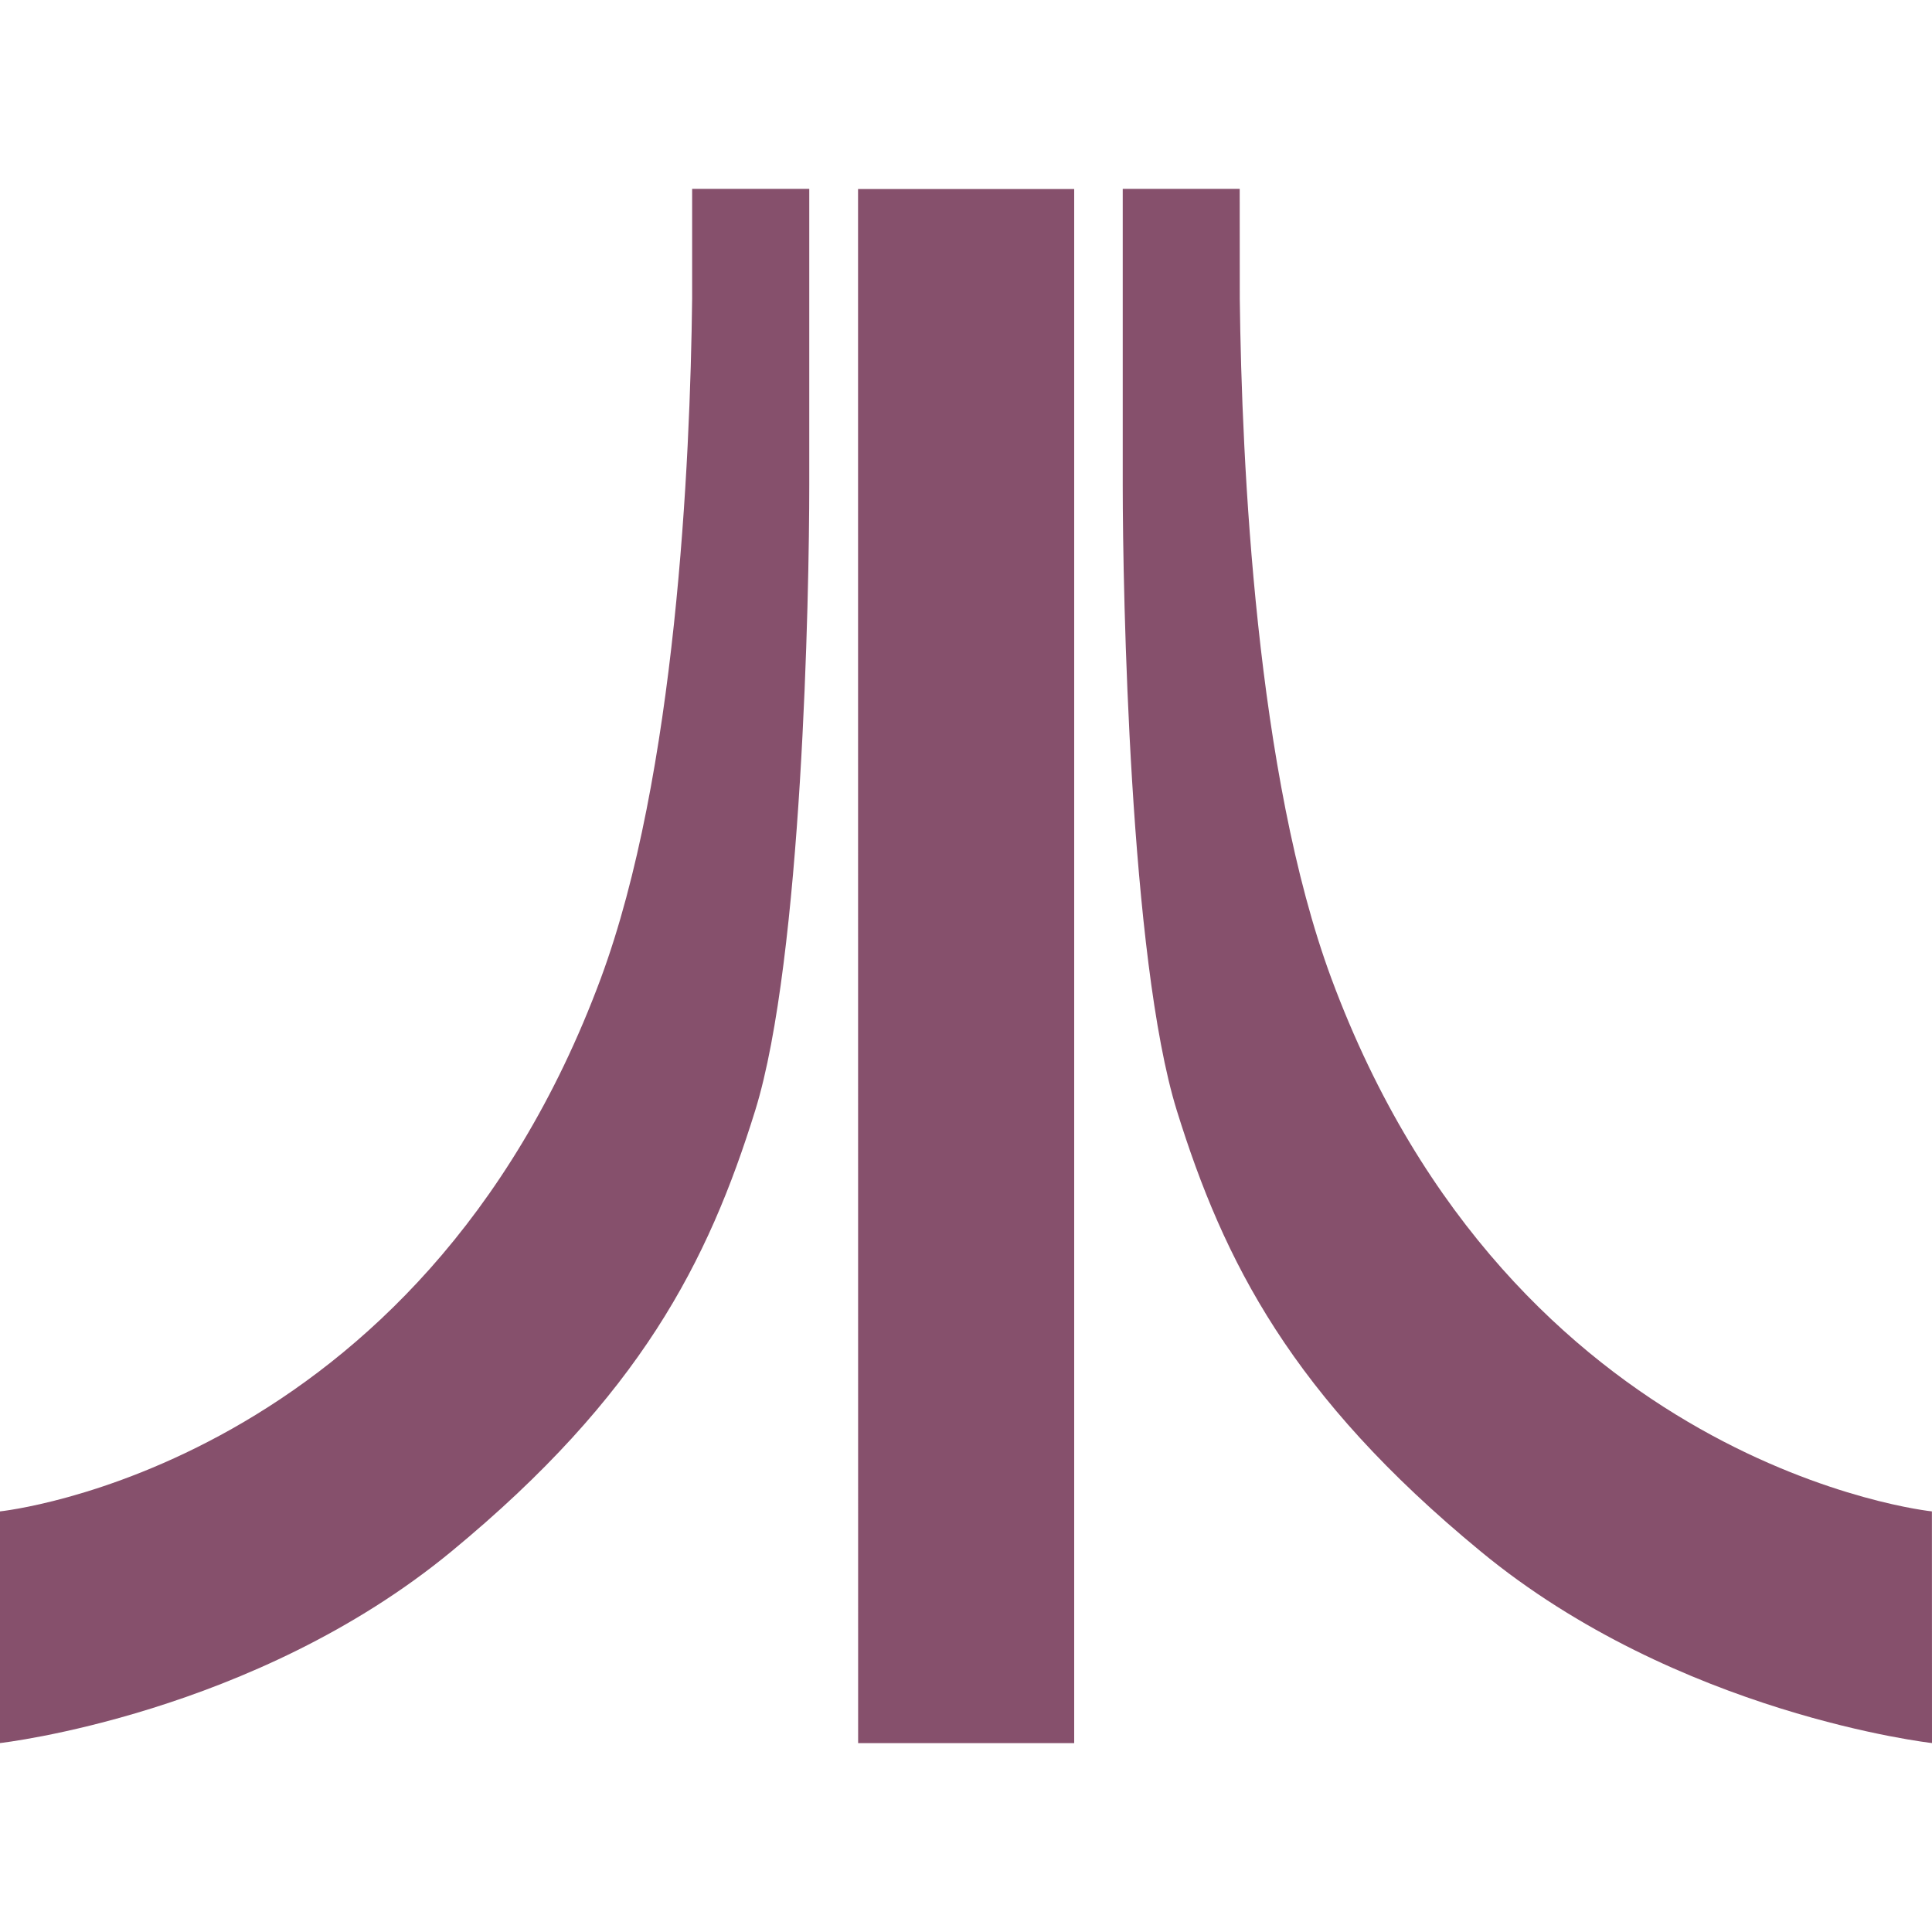
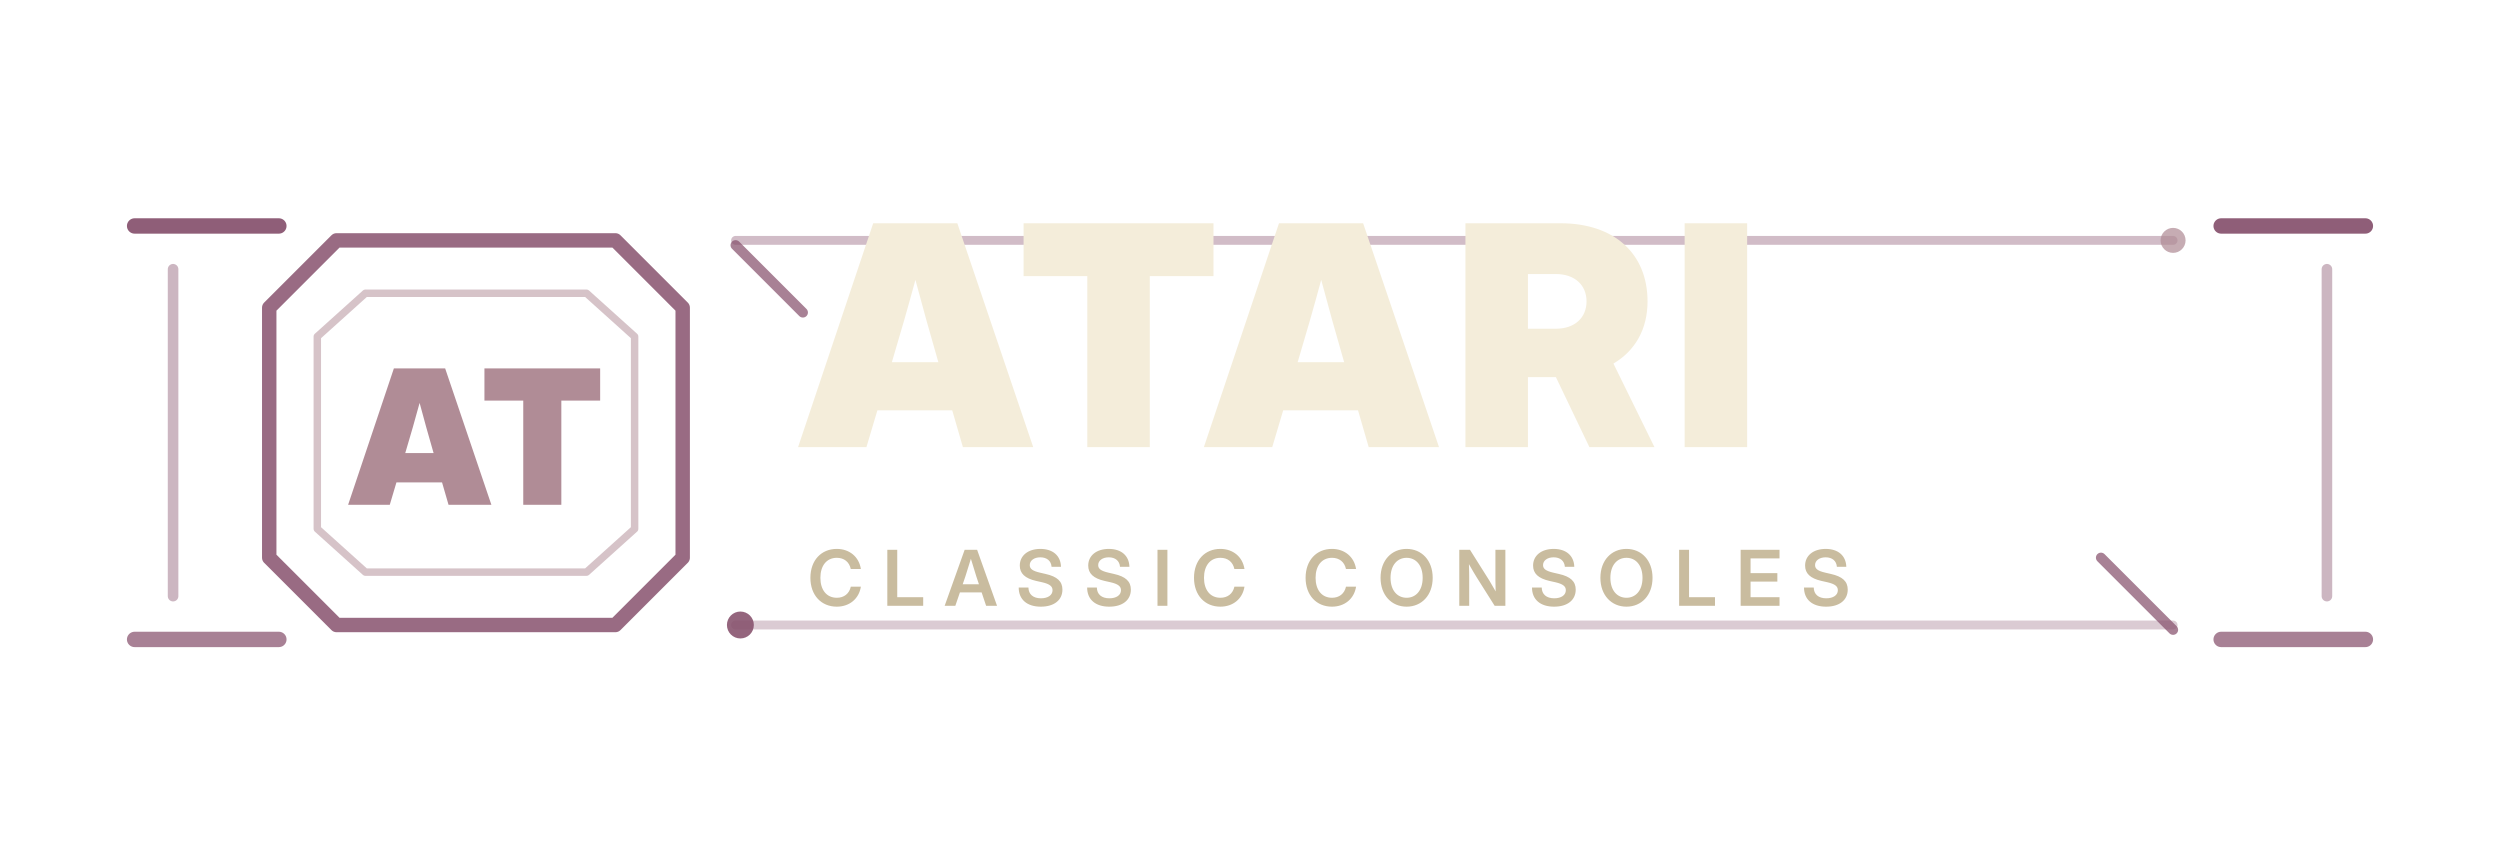
- <svg xmlns="http://www.w3.org/2000/svg" fill="#86506c" role="img" viewBox="0 0 24 24">
-   <path d="M0 21.653s3.154-.355 5.612-2.384c2.339-1.93 3.185-3.592 3.77-5.476.584-1.885.671-6.419.671-7.764V2.346H8.598v1.365c-.024 2.041-.2 5.918-1.135 8.444C5.203 18.242 0 18.775 0 18.775zm24 0s-3.154-.355-5.61-2.384c-2.342-1.93-3.187-3.592-3.772-5.476-.583-1.885-.671-6.419-.671-7.764V2.346H15.4l.001 1.365c.024 2.041.202 5.918 1.138 8.444 2.258 6.087 7.46 6.62 7.46 6.62zM10.659 2.348h2.685v19.306H10.66Z" />
+ <svg xmlns="http://www.w3.org/2000/svg" width="520" height="180" viewBox="0 0 520 180" version="1.1" id="svg15">
+   <defs id="defs15" />
+   <g id="hearth-family-wordmark" fill="none" stroke-linecap="round" stroke-linejoin="round">
+     <path d="M28 47 H58" stroke="#86506c" stroke-width="3.2" opacity="0.92" id="path1" />
+     <path d="M28 133 H58" stroke="#86506c" stroke-width="3.2" opacity="0.72" id="path2" />
+     <path d="M492 47 H462" stroke="#86506c" stroke-width="3.2" opacity="0.92" id="path3" />
+     <path d="M492 133 H462" stroke="#86506c" stroke-width="3.2" opacity="0.72" id="path4" />
+     <path d="M36 56 V124" stroke="#86506c" stroke-width="2.2" opacity="0.42" id="path5" />
+     <path d="M484 56 V124" stroke="#86506c" stroke-width="2.2" opacity="0.42" id="path6" />
+     <path d="M70 50 H128 L142 64 V116 L128 130 H70 L56 116 V64 Z" stroke="#86506c" stroke-width="3" opacity="0.84" id="path7" />
+     <path d="M76 61 H122 L132 70 V110 L122 119 H76 L66 110 V70 Z" stroke="#b08c96" stroke-width="1.55" opacity="0.52" id="path8" />
+     <path d="M153 50 H452" stroke="#86506c" stroke-width="1.85" opacity="0.38" id="path9" />
+     <path d="M153 130 H452" stroke="#86506c" stroke-width="1.85" opacity="0.30" id="path10" />
+     <path d="M153 51 l14 14" stroke="#86506c" stroke-width="2.1" opacity="0.72" id="path11" />
+     <path d="M437 116 l15 15" stroke="#86506c" stroke-width="2.1" opacity="0.72" id="path12" />
+     <path d="m 72.406,105 h 8.665 l 1.39,-4.666 h 9.483 L 93.296,105 h 8.912 L 92.592,76.626 H 81.928 Z m 11.883,-10.759 0.076,-0.248 c 1.028,-3.428 1.98,-6.741 2.914,-10.188 0.914,3.447 1.847,6.76 2.837,10.188 l 0.076,0.248 z M 100.762,83.329 h 8.074 V 105 h 7.922 V 83.329 h 8.074 v -6.703 h -24.07 z" id="text12" style="font-weight:900;font-size:39px;font-family:'Inter Display';letter-spacing:1.6;text-anchor:middle;fill:#b08c96" aria-label="AT" />
+     <path d="m 166,93 h 14.219 L 182.5,85.344 h 15.562 L 200.281,93 h 14.625 L 199.125,46.438 h -17.5 z m 19.5,-17.656 0.125,-0.406 c 1.688,-5.625 3.25,-11.062 4.781,-16.719 1.5,5.656 3.031,11.094 4.656,16.719 l 0.125,0.406 z M 212.906,57.438 h 13.25 V 93 h 13 V 57.438 h 13.25 v -11 h -39.5 z M 250.406,93 H 264.625 l 2.281,-7.656 h 15.562 L 284.688,93 h 14.625 L 283.531,46.438 h -17.5 z m 19.5,-17.656 0.125,-0.406 c 1.688,-5.625 3.25,-11.062 4.781,-16.719 1.5,5.656 3.031,11.094 4.656,16.719 l 0.125,0.406 z M 304.812,93 h 13 V 78.438 h 5.812 L 330.594,93 H 344.125 l -8.531,-17.375 c 4.531,-2.688 7.094,-7.156 7.094,-12.938 0,-9.969 -6.969,-16.25 -18.094,-16.25 H 304.812 Z m 13,-24.625 V 57 h 5.812 c 3.906,0 6.375,2.281 6.375,5.688 0,3.406 -2.469,5.688 -6.375,5.688 z m 45.594,-21.938 h -13 V 93 h 13 z" id="text13" style="font-weight:900;font-size:64px;font-family:'Inter Display';letter-spacing:3;fill:#f4edda" aria-label="ATARI" />
+     <path d="m 174.047,126.188 c 2.625,0 4.625,-1.625 5.016,-4.164 h -2.094 c -0.328,1.477 -1.422,2.312 -2.906,2.312 -2.141,0 -3.422,-1.648 -3.422,-4.148 0,-2.516 1.289,-4.164 3.422,-4.164 1.492,0 2.586,0.844 2.898,2.328 h 2.102 c -0.391,-2.547 -2.391,-4.18 -5.016,-4.18 -3.211,0 -5.484,2.359 -5.484,6.016 0,3.633 2.273,6 5.484,6 z M 184.562,126 h 7.461 v -1.789 H 186.625 v -9.852 h -2.062 z m 11.93,0 h 2.219 l 0.953,-2.781 h 4.516 L 205.109,126 h 2.273 l -4.141,-11.641 h -2.594 z m 3.75,-4.477 0.562,-1.641 c 0.352,-1.07 0.703,-2.188 1.141,-3.656 0.438,1.469 0.781,2.586 1.125,3.656 l 0.547,1.641 z M 216.5,126.188 c 2.758,0 4.484,-1.375 4.484,-3.547 0,-1.711 -1.086,-2.719 -3.5,-3.258 l -1.18,-0.273 c -1.516,-0.352 -2.117,-0.789 -2.117,-1.57 0,-0.953 0.914,-1.617 2.203,-1.617 1.359,0 2.25,0.742 2.336,1.969 h 1.961 c -0.07,-2.312 -1.688,-3.719 -4.289,-3.719 -2.57,0 -4.281,1.391 -4.281,3.469 0,1.633 1.07,2.656 3.398,3.188 l 1.25,0.281 c 1.555,0.359 2.164,0.836 2.164,1.656 0,1.023 -0.961,1.68 -2.414,1.68 -1.617,0 -2.586,-0.836 -2.602,-2.242 h -2.023 c 0,2.492 1.727,3.984 4.609,3.984 z m 14.234,0 c 2.758,0 4.484,-1.375 4.484,-3.547 0,-1.711 -1.086,-2.719 -3.5,-3.258 l -1.18,-0.273 c -1.516,-0.352 -2.117,-0.789 -2.117,-1.57 0,-0.953 0.914,-1.617 2.203,-1.617 1.359,0 2.25,0.742 2.336,1.969 h 1.961 c -0.07,-2.312 -1.688,-3.719 -4.289,-3.719 -2.57,0 -4.281,1.391 -4.281,3.469 0,1.633 1.07,2.656 3.398,3.188 l 1.25,0.281 c 1.555,0.359 2.164,0.836 2.164,1.656 0,1.023 -0.961,1.68 -2.414,1.68 -1.617,0 -2.586,-0.836 -2.602,-2.242 H 226.125 c 0,2.492 1.727,3.984 4.609,3.984 z m 12.086,-11.828 h -2.062 V 126 h 2.062 z m 11.016,11.828 c 2.625,0 4.625,-1.625 5.016,-4.164 h -2.094 c -0.328,1.477 -1.422,2.312 -2.906,2.312 -2.141,0 -3.422,-1.648 -3.422,-4.148 0,-2.516 1.289,-4.164 3.422,-4.164 1.492,0 2.586,0.844 2.898,2.328 h 2.102 c -0.391,-2.547 -2.391,-4.18 -5.016,-4.18 -3.211,0 -5.484,2.359 -5.484,6.016 0,3.633 2.273,6 5.484,6 z m 23.211,0 c 2.625,0 4.625,-1.625 5.016,-4.164 h -2.094 c -0.328,1.477 -1.422,2.312 -2.906,2.312 -2.141,0 -3.422,-1.648 -3.422,-4.148 0,-2.516 1.289,-4.164 3.422,-4.164 1.492,0 2.586,0.844 2.898,2.328 h 2.102 c -0.391,-2.547 -2.391,-4.18 -5.016,-4.18 -3.211,0 -5.484,2.359 -5.484,6.016 0,3.633 2.273,6 5.484,6 z m 15.531,0 c 3.117,0 5.422,-2.367 5.422,-6 0,-3.648 -2.305,-6.016 -5.422,-6.016 -3.117,0 -5.422,2.367 -5.422,6.016 0,3.625 2.305,6 5.422,6 z m 0,-1.852 c -1.906,0 -3.344,-1.492 -3.344,-4.148 0,-2.664 1.438,-4.164 3.344,-4.164 1.898,0 3.336,1.5 3.336,4.164 0,2.656 -1.438,4.148 -3.336,4.148 z M 303.531,126 h 2.062 v -5.852 c 0,-0.508 -0.008,-1.508 -0.055,-2.805 0.711,1.258 1.328,2.289 1.656,2.812 L 310.883,126 h 2.234 v -11.641 h -2.07 v 6.344 c 0,0.461 0.016,1.43 0.047,2.305 -0.461,-0.828 -0.977,-1.719 -1.25,-2.156 l -4.086,-6.492 h -2.227 z m 19.734,0.188 c 2.758,0 4.484,-1.375 4.484,-3.547 0,-1.711 -1.086,-2.719 -3.5,-3.258 l -1.18,-0.273 c -1.516,-0.352 -2.117,-0.789 -2.117,-1.57 0,-0.953 0.914,-1.617 2.203,-1.617 1.359,0 2.25,0.742 2.336,1.969 h 1.961 c -0.07,-2.312 -1.688,-3.719 -4.289,-3.719 -2.57,0 -4.281,1.391 -4.281,3.469 0,1.633 1.07,2.656 3.398,3.188 l 1.25,0.281 c 1.555,0.359 2.164,0.836 2.164,1.656 0,1.023 -0.961,1.68 -2.414,1.68 -1.617,0 -2.586,-0.836 -2.602,-2.242 h -2.023 c 0,2.492 1.727,3.984 4.609,3.984 z m 15.039,0 c 3.117,0 5.422,-2.367 5.422,-6 0,-3.648 -2.305,-6.016 -5.422,-6.016 -3.117,0 -5.422,2.367 -5.422,6.016 0,3.625 2.305,6 5.422,6 z m 0,-1.852 c -1.906,0 -3.344,-1.492 -3.344,-4.148 0,-2.664 1.438,-4.164 3.344,-4.164 1.898,0 3.336,1.5 3.336,4.164 0,2.656 -1.438,4.148 -3.336,4.148 z M 349.258,126 h 7.461 v -1.789 h -5.398 v -9.852 h -2.062 z m 12.797,0 h 8.086 v -1.789 h -6.023 v -3.242 h 5.57 v -1.758 h -5.57 v -3.062 h 6.023 v -1.789 h -8.086 z m 17.789,0.188 c 2.758,0 4.484,-1.375 4.484,-3.547 0,-1.711 -1.086,-2.719 -3.5,-3.258 l -1.18,-0.273 c -1.516,-0.352 -2.117,-0.789 -2.117,-1.57 0,-0.953 0.914,-1.617 2.203,-1.617 1.359,0 2.25,0.742 2.336,1.969 h 1.961 c -0.07,-2.312 -1.688,-3.719 -4.289,-3.719 -2.57,0 -4.281,1.391 -4.281,3.469 0,1.633 1.07,2.656 3.398,3.188 l 1.25,0.281 c 1.555,0.359 2.164,0.836 2.164,1.656 0,1.023 -0.961,1.68 -2.414,1.68 -1.617,0 -2.586,-0.836 -2.602,-2.242 h -2.023 c 0,2.492 1.727,3.984 4.609,3.984 z" id="text14" style="font-weight:600;font-size:16px;font-family:'Inter Display';letter-spacing:4;fill:#c9bc9f" aria-label="CLASSIC CONSOLES" />
+     <circle cx="154" cy="130" r="2.8" fill="#86506c" opacity="0.88" stroke="none" id="circle14" />
+     <circle cx="452" cy="50" r="2.6" fill="#b08c96" opacity="0.72" stroke="none" id="circle15" />
+   </g>
</svg>
